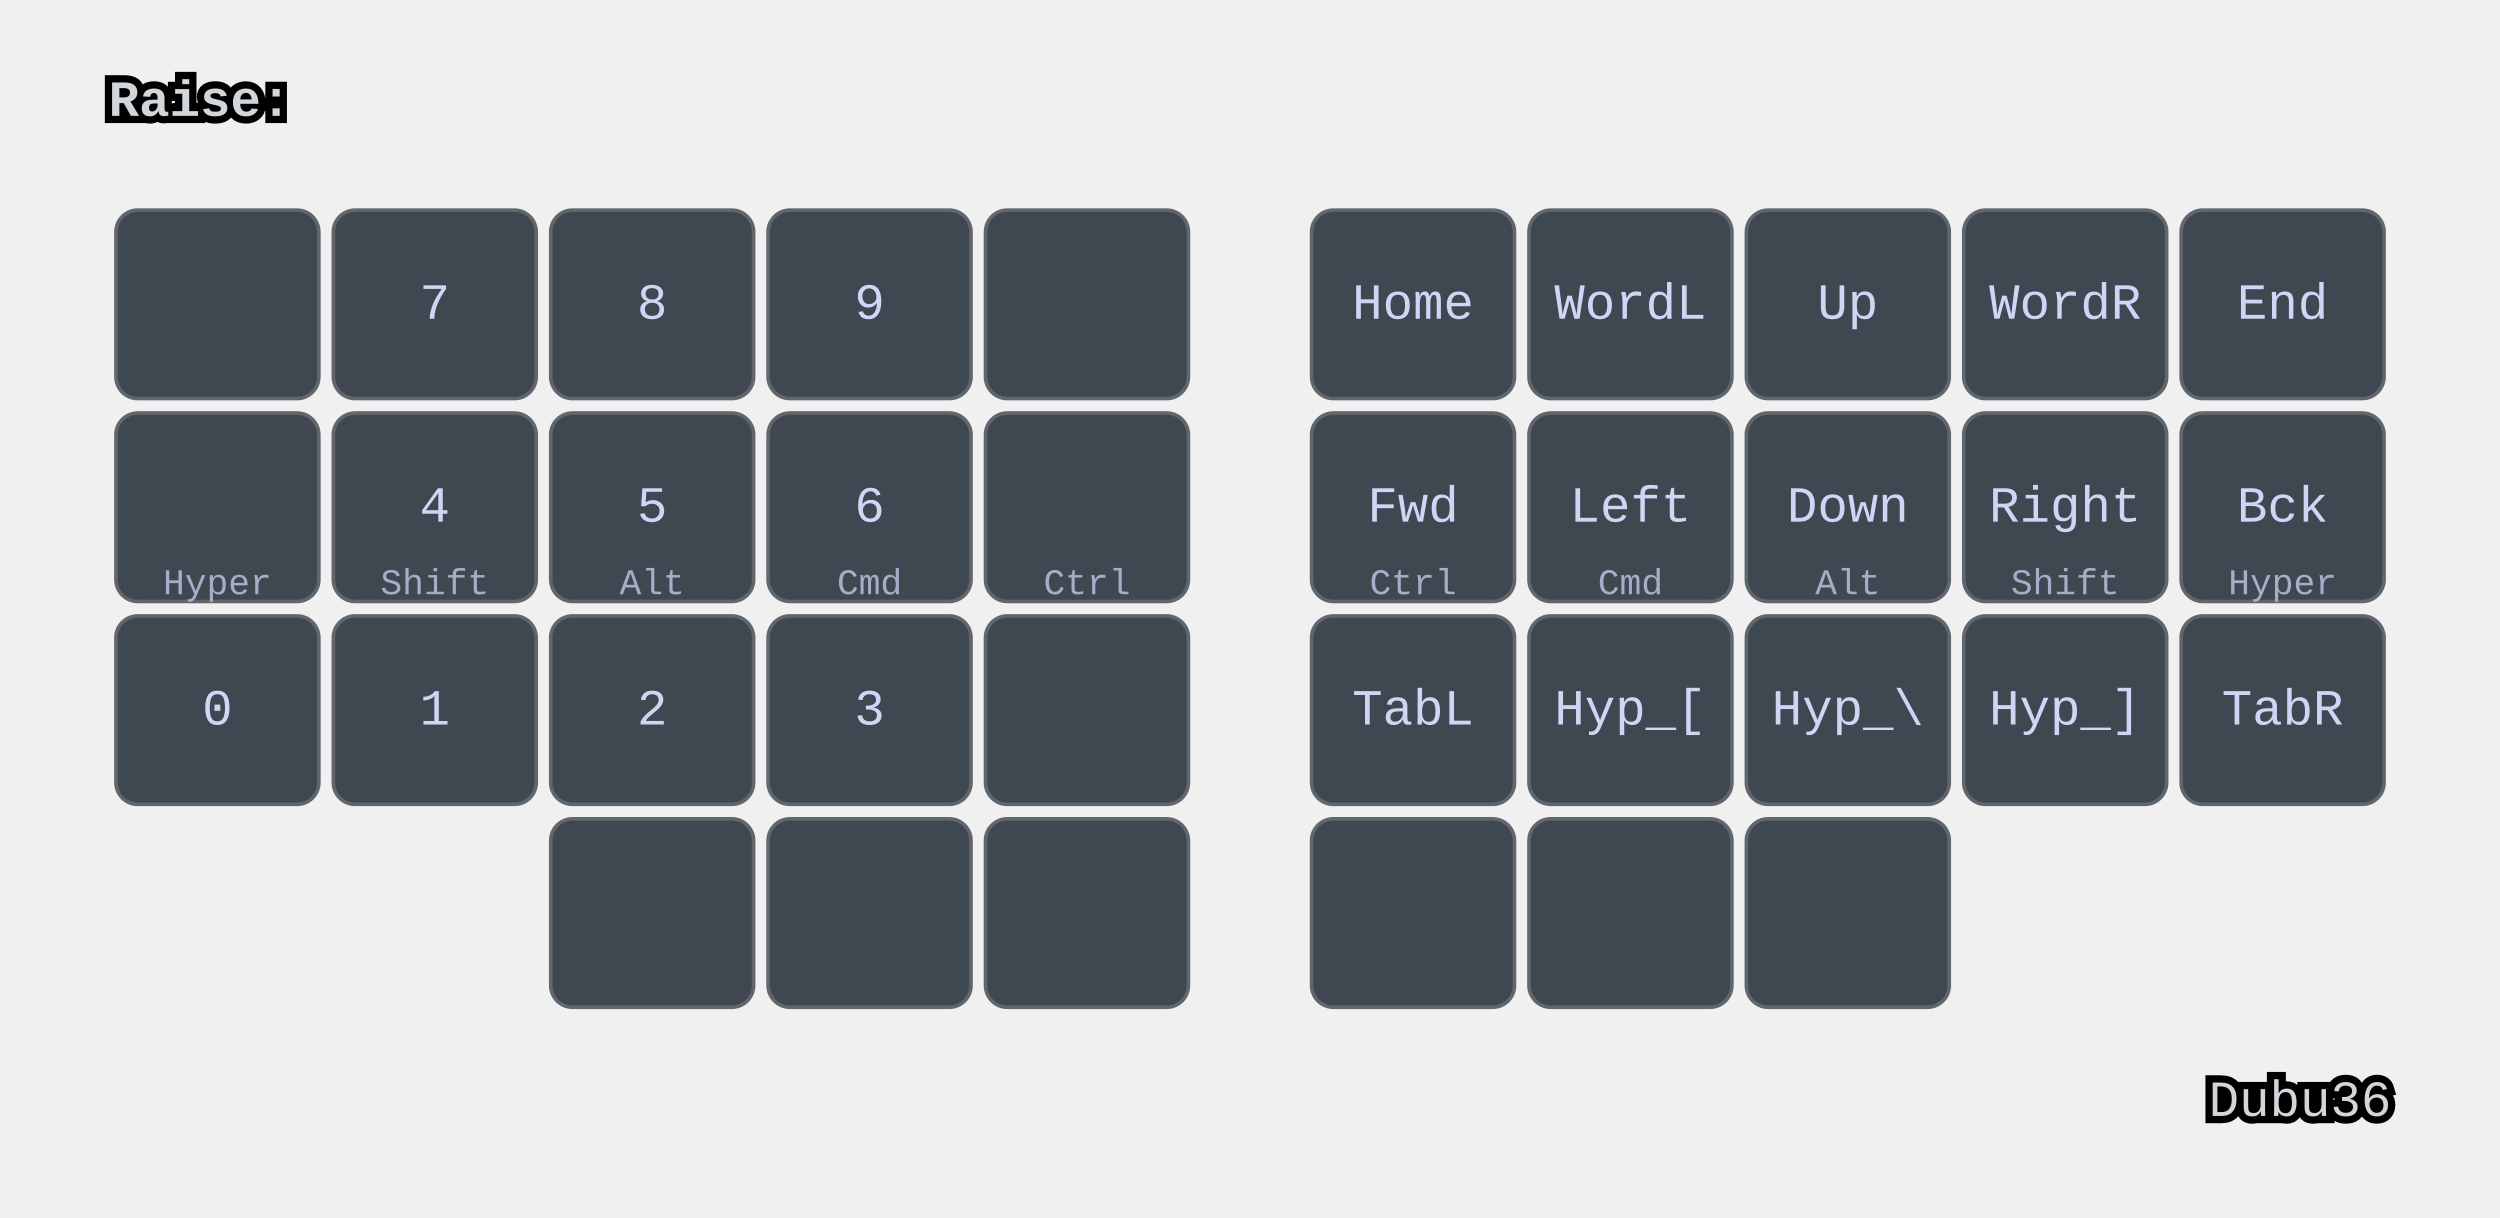
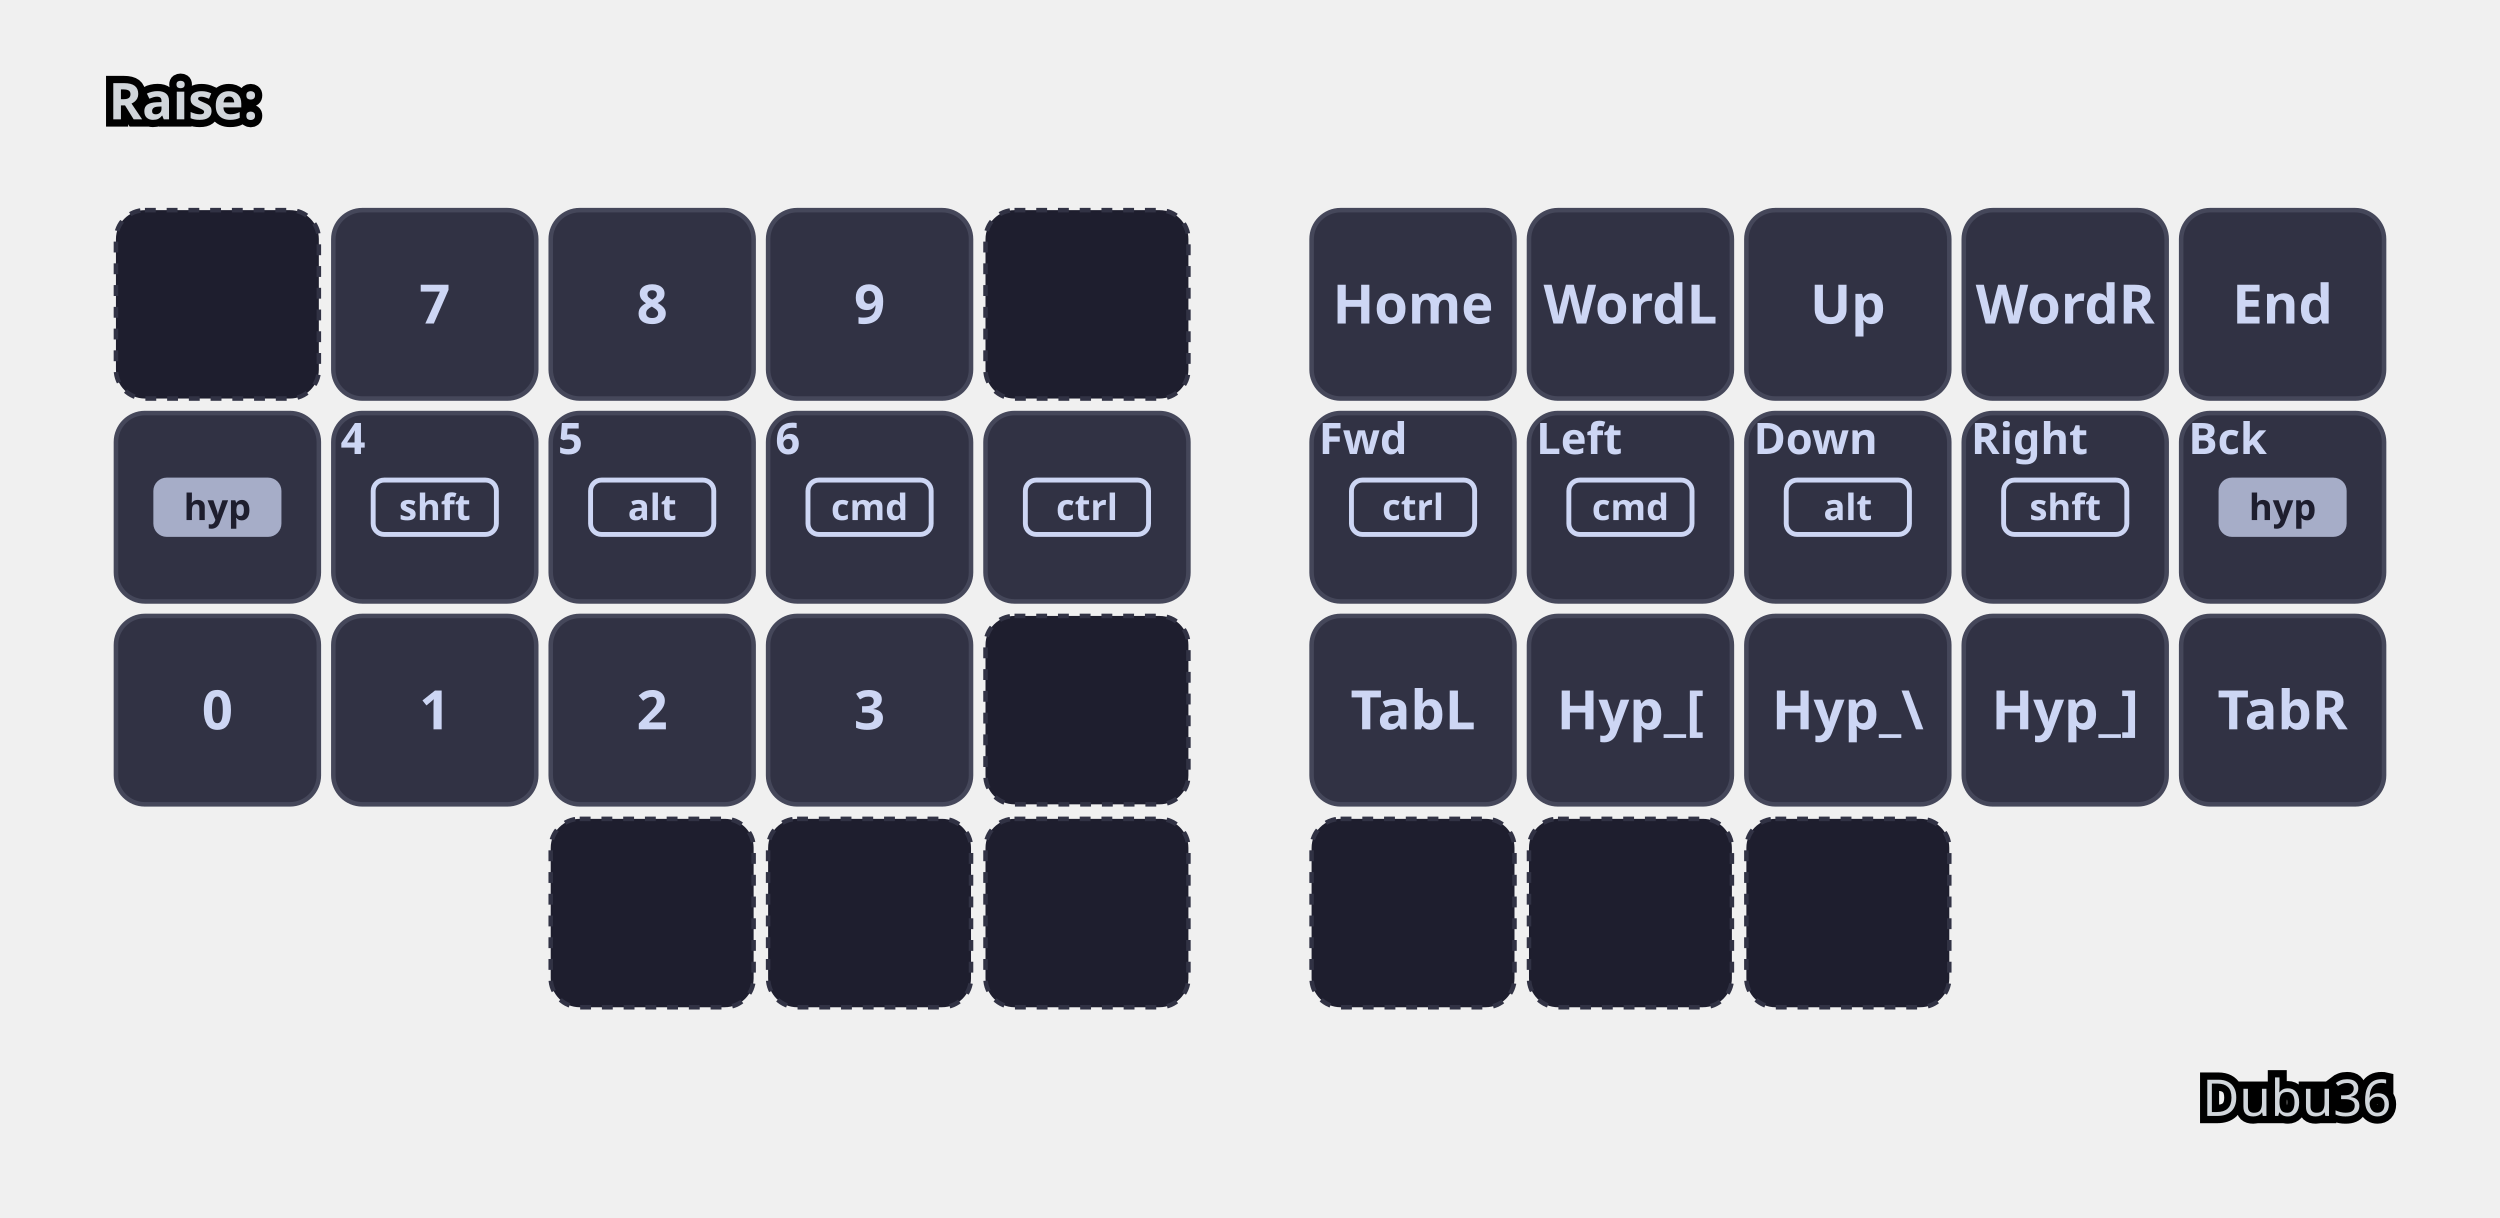
<svg xmlns="http://www.w3.org/2000/svg" width="690" height="336" viewBox="0 0 690 336" class="keymap">
  <style>/* inherit to force styles through use tags */
svg path {
    fill: inherit;
}

/* font and background color specifications */
svg.keymap {
    font-family: SFMono-Regular,Consolas,Liberation Mono,Menlo,monospace;
    font-size: 14px;
    font-kerning: normal;
    text-rendering: optimizeLegibility;
    fill: #24292e;
}

/* default key styling */
rect.key {
    fill: #f6f8fa;
}

rect.key, rect.combo {
    stroke: #c9cccf;
    stroke-width: 1;
}

/* default key side styling, only used is draw_key_sides is set */
rect.side {
    filter: brightness(90%);
}

/* color accent for combo boxes */
rect.combo, rect.combo-separate {
    fill: #cdf;
}

/* color accent for held keys */
rect.held, rect.combo.held {
    fill: #fdd;
}

/* color accent for ghost (optional) keys */
rect.ghost, rect.combo.ghost {
    stroke-dasharray: 4, 4;
    stroke-width: 2;
}

text {
    text-anchor: middle;
    dominant-baseline: middle;
}

/* styling for layer labels */
text.label {
    font-weight: bold;
    text-anchor: start;
    stroke: white;
    stroke-width: 4;
    paint-order: stroke;
}

/* styling for optional footer */
text.footer {
    text-anchor: end;
    dominant-baseline: auto;
    stroke: white;
    stroke-width: 4;
    paint-order: stroke;
}

/* styling for combo tap, and key non-tap label text */
text.combo, text.hold, text.shifted, text.left, text.right, text.tl, text.tr, text.bl, text.br {
    font-size: 11px;
}

text.hold, text.bl, text.br {
    text-anchor: middle;
    dominant-baseline: auto;
}

text.shifted, text.tl, text.tr {
    text-anchor: middle;
    dominant-baseline: hanging;
}

text.left, text.tl, text.bl {
    text-anchor: start;
}

text.right, text.tr, text.br {
    text-anchor: end;
}

text.layer-activator {
    text-decoration: underline;
}

/* styling for hold/shifted label text in combo box */
text.combo.hold, text.combo.shifted, text.combo.left, text.combo.right {
    font-size: 8px;
}

/* lighter symbol for transparent keys */
text.trans {
    fill: #7b7e81;
}

/* styling for combo dendrons */
path.combo {
    stroke-width: 1;
    stroke: gray;
    fill: none;
}

/* Start Tabler Icons Cleanup */
/* cannot use height/width with glyphs */
.icon-tabler &gt; path {
    fill: inherit;
    stroke: inherit;
    stroke-width: 2;
}
/* hide tabler's default box */
.icon-tabler &gt; path[stroke="none"][fill="none"] {
    visibility: hidden;
}
/* End Tabler Icons Cleanup */

svg.keymap { fill: #d1d6db; }
rect.key { fill: #3f4750; }
rect.key, rect.combo { stroke: #60666c; }
rect.combo, rect.combo-separate { fill: #1f3d7a; }
rect.held, rect.combo.held { fill: #854747; }
text.label, text.footer { stroke: black; }
text.trans { fill: #7e8184; }
path.combo { stroke: #7f7f7f; }

- /* Stacked reference: symbols (purple), raise/nav+num (orange), holds (muted) */
- text.tr, use.tr { fill: #cba6f7; }
- text.br, use.br { fill: #fab387; }
- text.bl, use.bl { fill: #fab387; }
+ svg.keymap {
+   font-family: "IBM Plex Sans", "Segoe UI", sans-serif;
+   background-color: #1e1e2e;
+ }
+ rect.key {
+   fill: #313244;
+   stroke: #45475a;
+   stroke-width: 1.25;
+ }
+ rect.key.trans {
+   fill: #1e1e2e;
+   stroke: #313244;
+   stroke-dasharray: 3 3;
+ }
+ text.tap { fill: #cdd6f4; font-size: 15px; font-weight: 600; }
text.hold { fill: #a6adc8; font-size: 10px; }
- text.tap { fill: #cdd6f4; }
- rect.held, rect.comboheld { fill: #89b4fa; }
- .layer-Adjust, .layer-Mouse { opacity: 0.95; }
+ text.tl { fill: #cdd6f4; font-size: 12px; font-weight: 600; }
+ text.tr, use.tr { fill: #cba6f7; font-size: 11px; }
+ text.br, use.br, text.bl, use.bl { fill: #fab387; font-size: 11px; }
+ text.layer-activator { text-decoration: none; fill: #89b4fa; font-size: 10px; font-weight: 600; }
+ 
+ /* Tap/hold preference boxes (drawn behind center legend) */
+ rect.mod-box {
+   rx: 3;
+   ry: 3;
+   stroke-width: 1.35;
+ }
+ /* Empty outline = tap-preferred */
+ rect.mod-box.tap-preferred {
+   fill: none;
+   stroke: #cdd6f4;
+ }
+ text.tap.tap-preferred {
+   fill: #cdd6f4;
+   font-size: 10px;
+   font-weight: 600;
+ }
+ /* Solid fill = hold-preferred */
+ rect.mod-box.hold-preferred {
+   fill: #a6adc8;
+   stroke: #a6adc8;
+ }
+ text.tap.hold-preferred {
+   fill: #1e1e2e;
+   font-size: 10px;
+   font-weight: 700;
+ }
+ /* Larger solid = sticky tap-hold */
+ rect.mod-box.sticky {
+   fill: #cdd6f4;
+   stroke: #cdd6f4;
+   stroke-width: 1.5;
+ }
+ text.tap.sticky {
+   fill: #1e1e2e;
+   font-size: 11px;
+   font-weight: 700;
+ }
+ 
+ /* Thumb layer activator fills */
+ rect.key.thumb-raise { fill: #3f2e1e; stroke: #fab387; }
+ rect.key.thumb-lower { fill: #1e2a3f; stroke: #89b4fa; }
+ rect.key.thumb-hyper { fill: #3f1e2a; stroke: #f38ba8; }
+ rect.key.thumb-mouse { fill: #1e3f28; stroke: #a6e3a1; }
+ rect.key.thumb-adjust { fill: #2a1e3f; stroke: #cba6f7; }
</style>
  <g transform="translate(30, 0)" class="layer-Raise">
    <text x="0" y="28" class="label" id="Raise">Raise:</text>
    <g transform="translate(0, 56)">
      <g transform="translate(30, 28)" class="key trans keypos-0">
-         <rect rx="6" ry="6" x="-28" y="-26" width="56" height="52" class="key trans" />
+         <rect rx="8" ry="8" x="-28" y="-26" width="56" height="52" class="key trans" />
      </g>
      <g transform="translate(90, 28)" class="key keypos-1">
-         <rect rx="6" ry="6" x="-28" y="-26" width="56" height="52" class="key" />
+         <rect rx="8" ry="8" x="-28" y="-26" width="56" height="52" class="key" />
        <text x="0" y="0" class="key tap">7</text>
      </g>
      <g transform="translate(150, 28)" class="key keypos-2">
-         <rect rx="6" ry="6" x="-28" y="-26" width="56" height="52" class="key" />
+         <rect rx="8" ry="8" x="-28" y="-26" width="56" height="52" class="key" />
        <text x="0" y="0" class="key tap">8</text>
      </g>
      <g transform="translate(210, 28)" class="key keypos-3">
-         <rect rx="6" ry="6" x="-28" y="-26" width="56" height="52" class="key" />
+         <rect rx="8" ry="8" x="-28" y="-26" width="56" height="52" class="key" />
        <text x="0" y="0" class="key tap">9</text>
      </g>
      <g transform="translate(270, 28)" class="key trans keypos-4">
-         <rect rx="6" ry="6" x="-28" y="-26" width="56" height="52" class="key trans" />
+         <rect rx="8" ry="8" x="-28" y="-26" width="56" height="52" class="key trans" />
      </g>
      <g transform="translate(360, 28)" class="key keypos-5">
-         <rect rx="6" ry="6" x="-28" y="-26" width="56" height="52" class="key" />
+         <rect rx="8" ry="8" x="-28" y="-26" width="56" height="52" class="key" />
        <text x="0" y="0" class="key tap">Home</text>
      </g>
      <g transform="translate(420, 28)" class="key keypos-6">
-         <rect rx="6" ry="6" x="-28" y="-26" width="56" height="52" class="key" />
+         <rect rx="8" ry="8" x="-28" y="-26" width="56" height="52" class="key" />
        <text x="0" y="0" class="key tap">WordL</text>
      </g>
      <g transform="translate(480, 28)" class="key keypos-7">
-         <rect rx="6" ry="6" x="-28" y="-26" width="56" height="52" class="key" />
+         <rect rx="8" ry="8" x="-28" y="-26" width="56" height="52" class="key" />
        <text x="0" y="0" class="key tap">Up</text>
      </g>
      <g transform="translate(540, 28)" class="key keypos-8">
-         <rect rx="6" ry="6" x="-28" y="-26" width="56" height="52" class="key" />
+         <rect rx="8" ry="8" x="-28" y="-26" width="56" height="52" class="key" />
        <text x="0" y="0" class="key tap">WordR</text>
      </g>
      <g transform="translate(600, 28)" class="key keypos-9">
-         <rect rx="6" ry="6" x="-28" y="-26" width="56" height="52" class="key" />
+         <rect rx="8" ry="8" x="-28" y="-26" width="56" height="52" class="key" />
        <text x="0" y="0" class="key tap">End</text>
      </g>
-       <g transform="translate(30, 84)" class="key keypos-10">
-         <rect rx="6" ry="6" x="-28" y="-26" width="56" height="52" class="key" />
-         <text x="0" y="24" class="key hold">Hyper</text>
-       </g>
-       <g transform="translate(90, 84)" class="key keypos-11">
-         <rect rx="6" ry="6" x="-28" y="-26" width="56" height="52" class="key" />
-         <text x="0" y="0" class="key tap">4</text>
-         <text x="0" y="24" class="key hold">Shift</text>
-       </g>
-       <g transform="translate(150, 84)" class="key keypos-12">
-         <rect rx="6" ry="6" x="-28" y="-26" width="56" height="52" class="key" />
-         <text x="0" y="0" class="key tap">5</text>
-         <text x="0" y="24" class="key hold">Alt</text>
-       </g>
-       <g transform="translate(210, 84)" class="key keypos-13">
-         <rect rx="6" ry="6" x="-28" y="-26" width="56" height="52" class="key" />
-         <text x="0" y="0" class="key tap">6</text>
-         <text x="0" y="24" class="key hold">Cmd</text>
-       </g>
-       <g transform="translate(270, 84)" class="key keypos-14">
-         <rect rx="6" ry="6" x="-28" y="-26" width="56" height="52" class="key" />
-         <text x="0" y="24" class="key hold">Ctrl</text>
-       </g>
-       <g transform="translate(360, 84)" class="key keypos-15">
-         <rect rx="6" ry="6" x="-28" y="-26" width="56" height="52" class="key" />
-         <text x="0" y="0" class="key tap">Fwd</text>
-         <text x="0" y="24" class="key hold">Ctrl</text>
-       </g>
-       <g transform="translate(420, 84)" class="key keypos-16">
-         <rect rx="6" ry="6" x="-28" y="-26" width="56" height="52" class="key" />
-         <text x="0" y="0" class="key tap">Left</text>
-         <text x="0" y="24" class="key hold">Cmd</text>
-       </g>
-       <g transform="translate(480, 84)" class="key keypos-17">
-         <rect rx="6" ry="6" x="-28" y="-26" width="56" height="52" class="key" />
-         <text x="0" y="0" class="key tap">Down</text>
-         <text x="0" y="24" class="key hold">Alt</text>
-       </g>
-       <g transform="translate(540, 84)" class="key keypos-18">
-         <rect rx="6" ry="6" x="-28" y="-26" width="56" height="52" class="key" />
-         <text x="0" y="0" class="key tap">Right</text>
-         <text x="0" y="24" class="key hold">Shift</text>
-       </g>
-       <g transform="translate(600, 84)" class="key keypos-19">
-         <rect rx="6" ry="6" x="-28" y="-26" width="56" height="52" class="key" />
-         <text x="0" y="0" class="key tap">Bck</text>
-         <text x="0" y="24" class="key hold">Hyper</text>
+       <g transform="translate(30, 84)" class="key hold-preferred keypos-10">
+         <rect rx="8" ry="8" x="-28" y="-26" width="56" height="52" class="key hold-preferred" />
+         <rect class="mod-box hold-preferred" x="-17.0" y="-7.5" width="34" height="15" />
+         <text x="0" y="0" class="key hold-preferred tap">hyp</text>
+       </g>
+       <g transform="translate(90, 84)" class="key tap-preferred keypos-11">
+         <rect rx="8" ry="8" x="-28" y="-26" width="56" height="52" class="key tap-preferred" />
+         <rect class="mod-box tap-preferred" x="-17.0" y="-7.5" width="34" height="15" />
+         <text x="0" y="0" class="key tap-preferred tap">shft</text>
+         <text x="-26" y="-24" class="key tap-preferred tl">4</text>
+       </g>
+       <g transform="translate(150, 84)" class="key tap-preferred keypos-12">
+         <rect rx="8" ry="8" x="-28" y="-26" width="56" height="52" class="key tap-preferred" />
+         <rect class="mod-box tap-preferred" x="-17.0" y="-7.5" width="34" height="15" />
+         <text x="0" y="0" class="key tap-preferred tap">alt</text>
+         <text x="-26" y="-24" class="key tap-preferred tl">5</text>
+       </g>
+       <g transform="translate(210, 84)" class="key tap-preferred keypos-13">
+         <rect rx="8" ry="8" x="-28" y="-26" width="56" height="52" class="key tap-preferred" />
+         <rect class="mod-box tap-preferred" x="-17.0" y="-7.5" width="34" height="15" />
+         <text x="0" y="0" class="key tap-preferred tap">cmd</text>
+         <text x="-26" y="-24" class="key tap-preferred tl">6</text>
+       </g>
+       <g transform="translate(270, 84)" class="key tap-preferred keypos-14">
+         <rect rx="8" ry="8" x="-28" y="-26" width="56" height="52" class="key tap-preferred" />
+         <rect class="mod-box tap-preferred" x="-17.0" y="-7.5" width="34" height="15" />
+         <text x="0" y="0" class="key tap-preferred tap">ctrl</text>
+       </g>
+       <g transform="translate(360, 84)" class="key tap-preferred keypos-15">
+         <rect rx="8" ry="8" x="-28" y="-26" width="56" height="52" class="key tap-preferred" />
+         <rect class="mod-box tap-preferred" x="-17.0" y="-7.5" width="34" height="15" />
+         <text x="0" y="0" class="key tap-preferred tap">ctrl</text>
+         <text x="-26" y="-24" class="key tap-preferred tl">Fwd</text>
+       </g>
+       <g transform="translate(420, 84)" class="key tap-preferred keypos-16">
+         <rect rx="8" ry="8" x="-28" y="-26" width="56" height="52" class="key tap-preferred" />
+         <rect class="mod-box tap-preferred" x="-17.0" y="-7.5" width="34" height="15" />
+         <text x="0" y="0" class="key tap-preferred tap">cmd</text>
+         <text x="-26" y="-24" class="key tap-preferred tl">Left</text>
+       </g>
+       <g transform="translate(480, 84)" class="key tap-preferred keypos-17">
+         <rect rx="8" ry="8" x="-28" y="-26" width="56" height="52" class="key tap-preferred" />
+         <rect class="mod-box tap-preferred" x="-17.0" y="-7.5" width="34" height="15" />
+         <text x="0" y="0" class="key tap-preferred tap">alt</text>
+         <text x="-26" y="-24" class="key tap-preferred tl">Down</text>
+       </g>
+       <g transform="translate(540, 84)" class="key tap-preferred keypos-18">
+         <rect rx="8" ry="8" x="-28" y="-26" width="56" height="52" class="key tap-preferred" />
+         <rect class="mod-box tap-preferred" x="-17.0" y="-7.5" width="34" height="15" />
+         <text x="0" y="0" class="key tap-preferred tap">shft</text>
+         <text x="-26" y="-24" class="key tap-preferred tl">Right</text>
+       </g>
+       <g transform="translate(600, 84)" class="key hold-preferred keypos-19">
+         <rect rx="8" ry="8" x="-28" y="-26" width="56" height="52" class="key hold-preferred" />
+         <rect class="mod-box hold-preferred" x="-17.0" y="-7.5" width="34" height="15" />
+         <text x="0" y="0" class="key hold-preferred tap">hyp</text>
+         <text x="-26" y="-24" class="key hold-preferred tl">Bck</text>
      </g>
      <g transform="translate(30, 140)" class="key keypos-20">
-         <rect rx="6" ry="6" x="-28" y="-26" width="56" height="52" class="key" />
+         <rect rx="8" ry="8" x="-28" y="-26" width="56" height="52" class="key" />
        <text x="0" y="0" class="key tap">0</text>
      </g>
      <g transform="translate(90, 140)" class="key keypos-21">
-         <rect rx="6" ry="6" x="-28" y="-26" width="56" height="52" class="key" />
+         <rect rx="8" ry="8" x="-28" y="-26" width="56" height="52" class="key" />
        <text x="0" y="0" class="key tap">1</text>
      </g>
      <g transform="translate(150, 140)" class="key keypos-22">
-         <rect rx="6" ry="6" x="-28" y="-26" width="56" height="52" class="key" />
+         <rect rx="8" ry="8" x="-28" y="-26" width="56" height="52" class="key" />
        <text x="0" y="0" class="key tap">2</text>
      </g>
      <g transform="translate(210, 140)" class="key keypos-23">
-         <rect rx="6" ry="6" x="-28" y="-26" width="56" height="52" class="key" />
+         <rect rx="8" ry="8" x="-28" y="-26" width="56" height="52" class="key" />
        <text x="0" y="0" class="key tap">3</text>
      </g>
      <g transform="translate(270, 140)" class="key trans keypos-24">
-         <rect rx="6" ry="6" x="-28" y="-26" width="56" height="52" class="key trans" />
+         <rect rx="8" ry="8" x="-28" y="-26" width="56" height="52" class="key trans" />
      </g>
      <g transform="translate(360, 140)" class="key keypos-25">
-         <rect rx="6" ry="6" x="-28" y="-26" width="56" height="52" class="key" />
+         <rect rx="8" ry="8" x="-28" y="-26" width="56" height="52" class="key" />
        <text x="0" y="0" class="key tap">TabL</text>
      </g>
      <g transform="translate(420, 140)" class="key keypos-26">
-         <rect rx="6" ry="6" x="-28" y="-26" width="56" height="52" class="key" />
+         <rect rx="8" ry="8" x="-28" y="-26" width="56" height="52" class="key" />
        <text x="0" y="0" class="key tap">Hyp_[</text>
      </g>
      <g transform="translate(480, 140)" class="key keypos-27">
-         <rect rx="6" ry="6" x="-28" y="-26" width="56" height="52" class="key" />
+         <rect rx="8" ry="8" x="-28" y="-26" width="56" height="52" class="key" />
        <text x="0" y="0" class="key tap">Hyp_\</text>
      </g>
      <g transform="translate(540, 140)" class="key keypos-28">
-         <rect rx="6" ry="6" x="-28" y="-26" width="56" height="52" class="key" />
+         <rect rx="8" ry="8" x="-28" y="-26" width="56" height="52" class="key" />
        <text x="0" y="0" class="key tap">Hyp_]</text>
      </g>
      <g transform="translate(600, 140)" class="key keypos-29">
-         <rect rx="6" ry="6" x="-28" y="-26" width="56" height="52" class="key" />
+         <rect rx="8" ry="8" x="-28" y="-26" width="56" height="52" class="key" />
        <text x="0" y="0" class="key tap">TabR</text>
      </g>
      <g transform="translate(150, 196)" class="key trans keypos-30">
-         <rect rx="6" ry="6" x="-28" y="-26" width="56" height="52" class="key trans" />
+         <rect rx="8" ry="8" x="-28" y="-26" width="56" height="52" class="key trans" />
      </g>
      <g transform="translate(210, 196)" class="key trans keypos-31">
-         <rect rx="6" ry="6" x="-28" y="-26" width="56" height="52" class="key trans" />
+         <rect rx="8" ry="8" x="-28" y="-26" width="56" height="52" class="key trans" />
      </g>
      <g transform="translate(270, 196)" class="key trans keypos-32">
-         <rect rx="6" ry="6" x="-28" y="-26" width="56" height="52" class="key trans" />
+         <rect rx="8" ry="8" x="-28" y="-26" width="56" height="52" class="key trans" />
      </g>
      <g transform="translate(360, 196)" class="key trans keypos-33">
-         <rect rx="6" ry="6" x="-28" y="-26" width="56" height="52" class="key trans" />
+         <rect rx="8" ry="8" x="-28" y="-26" width="56" height="52" class="key trans" />
      </g>
      <g transform="translate(420, 196)" class="key trans keypos-34">
-         <rect rx="6" ry="6" x="-28" y="-26" width="56" height="52" class="key trans" />
+         <rect rx="8" ry="8" x="-28" y="-26" width="56" height="52" class="key trans" />
      </g>
      <g transform="translate(480, 196)" class="key trans keypos-35">
-         <rect rx="6" ry="6" x="-28" y="-26" width="56" height="52" class="key trans" />
+         <rect rx="8" ry="8" x="-28" y="-26" width="56" height="52" class="key trans" />
      </g>
    </g>
  </g>
  <text x="660.0" y="308.0" class="footer">Dubu36</text>
</svg>
